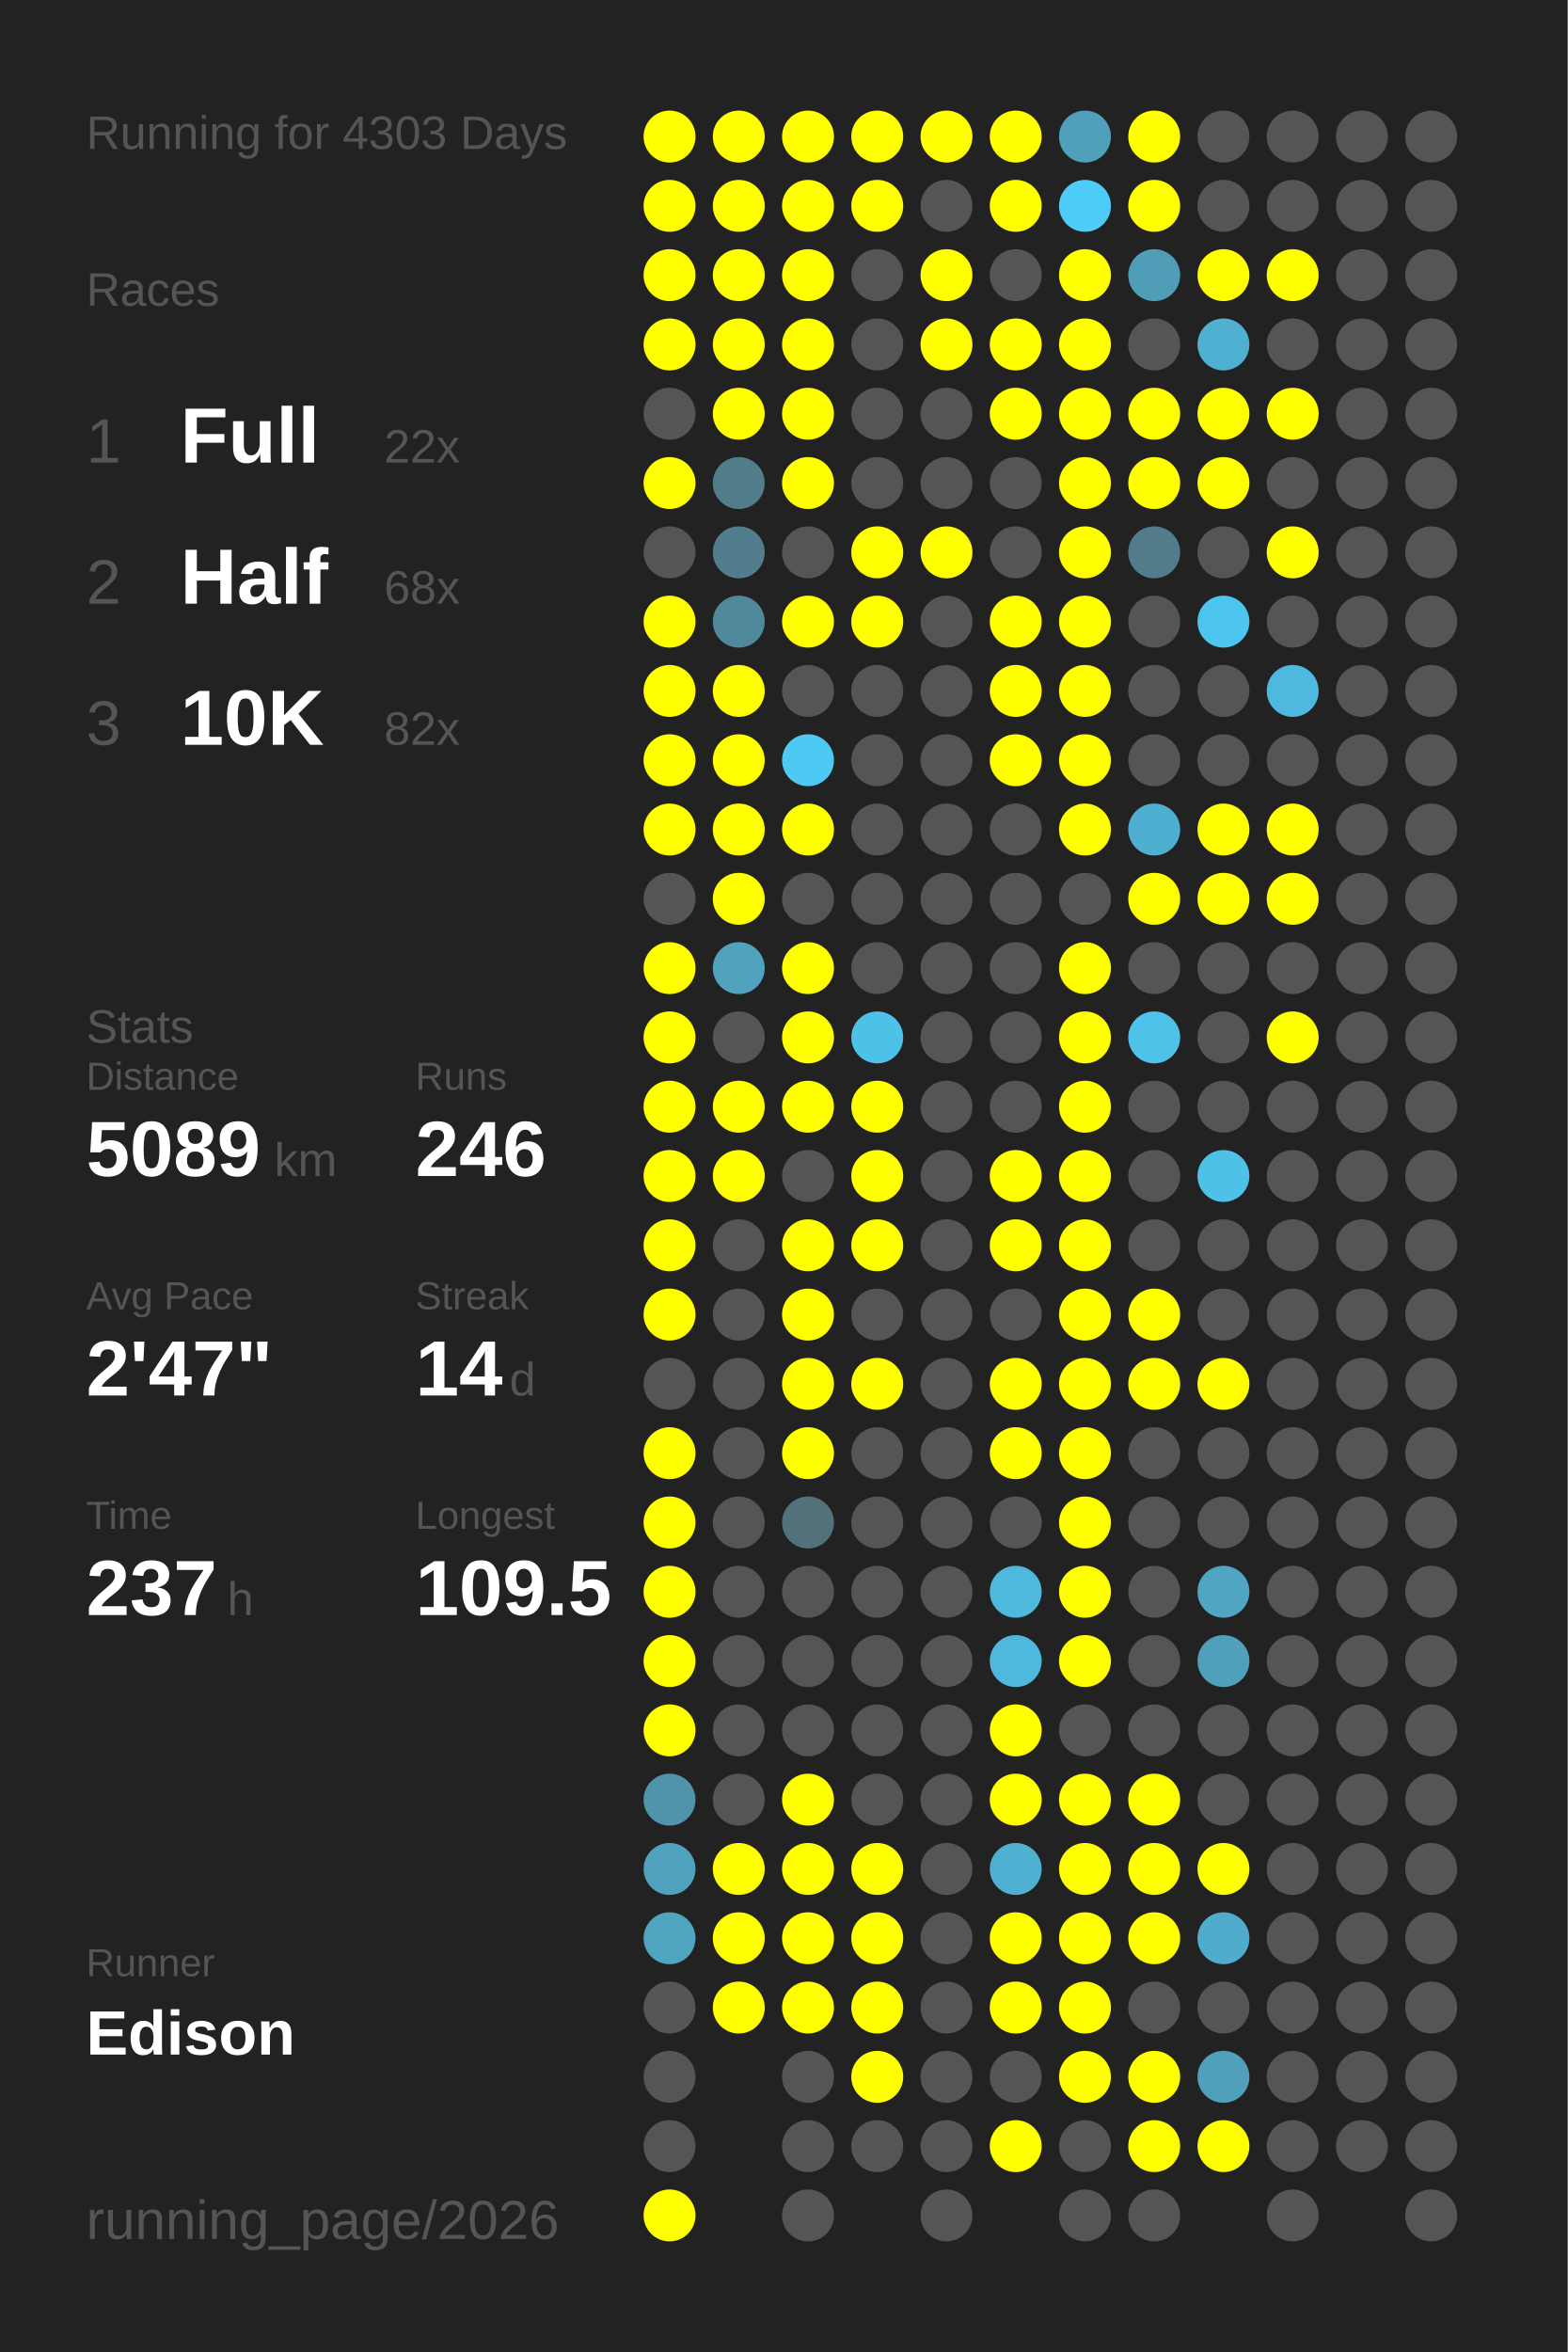
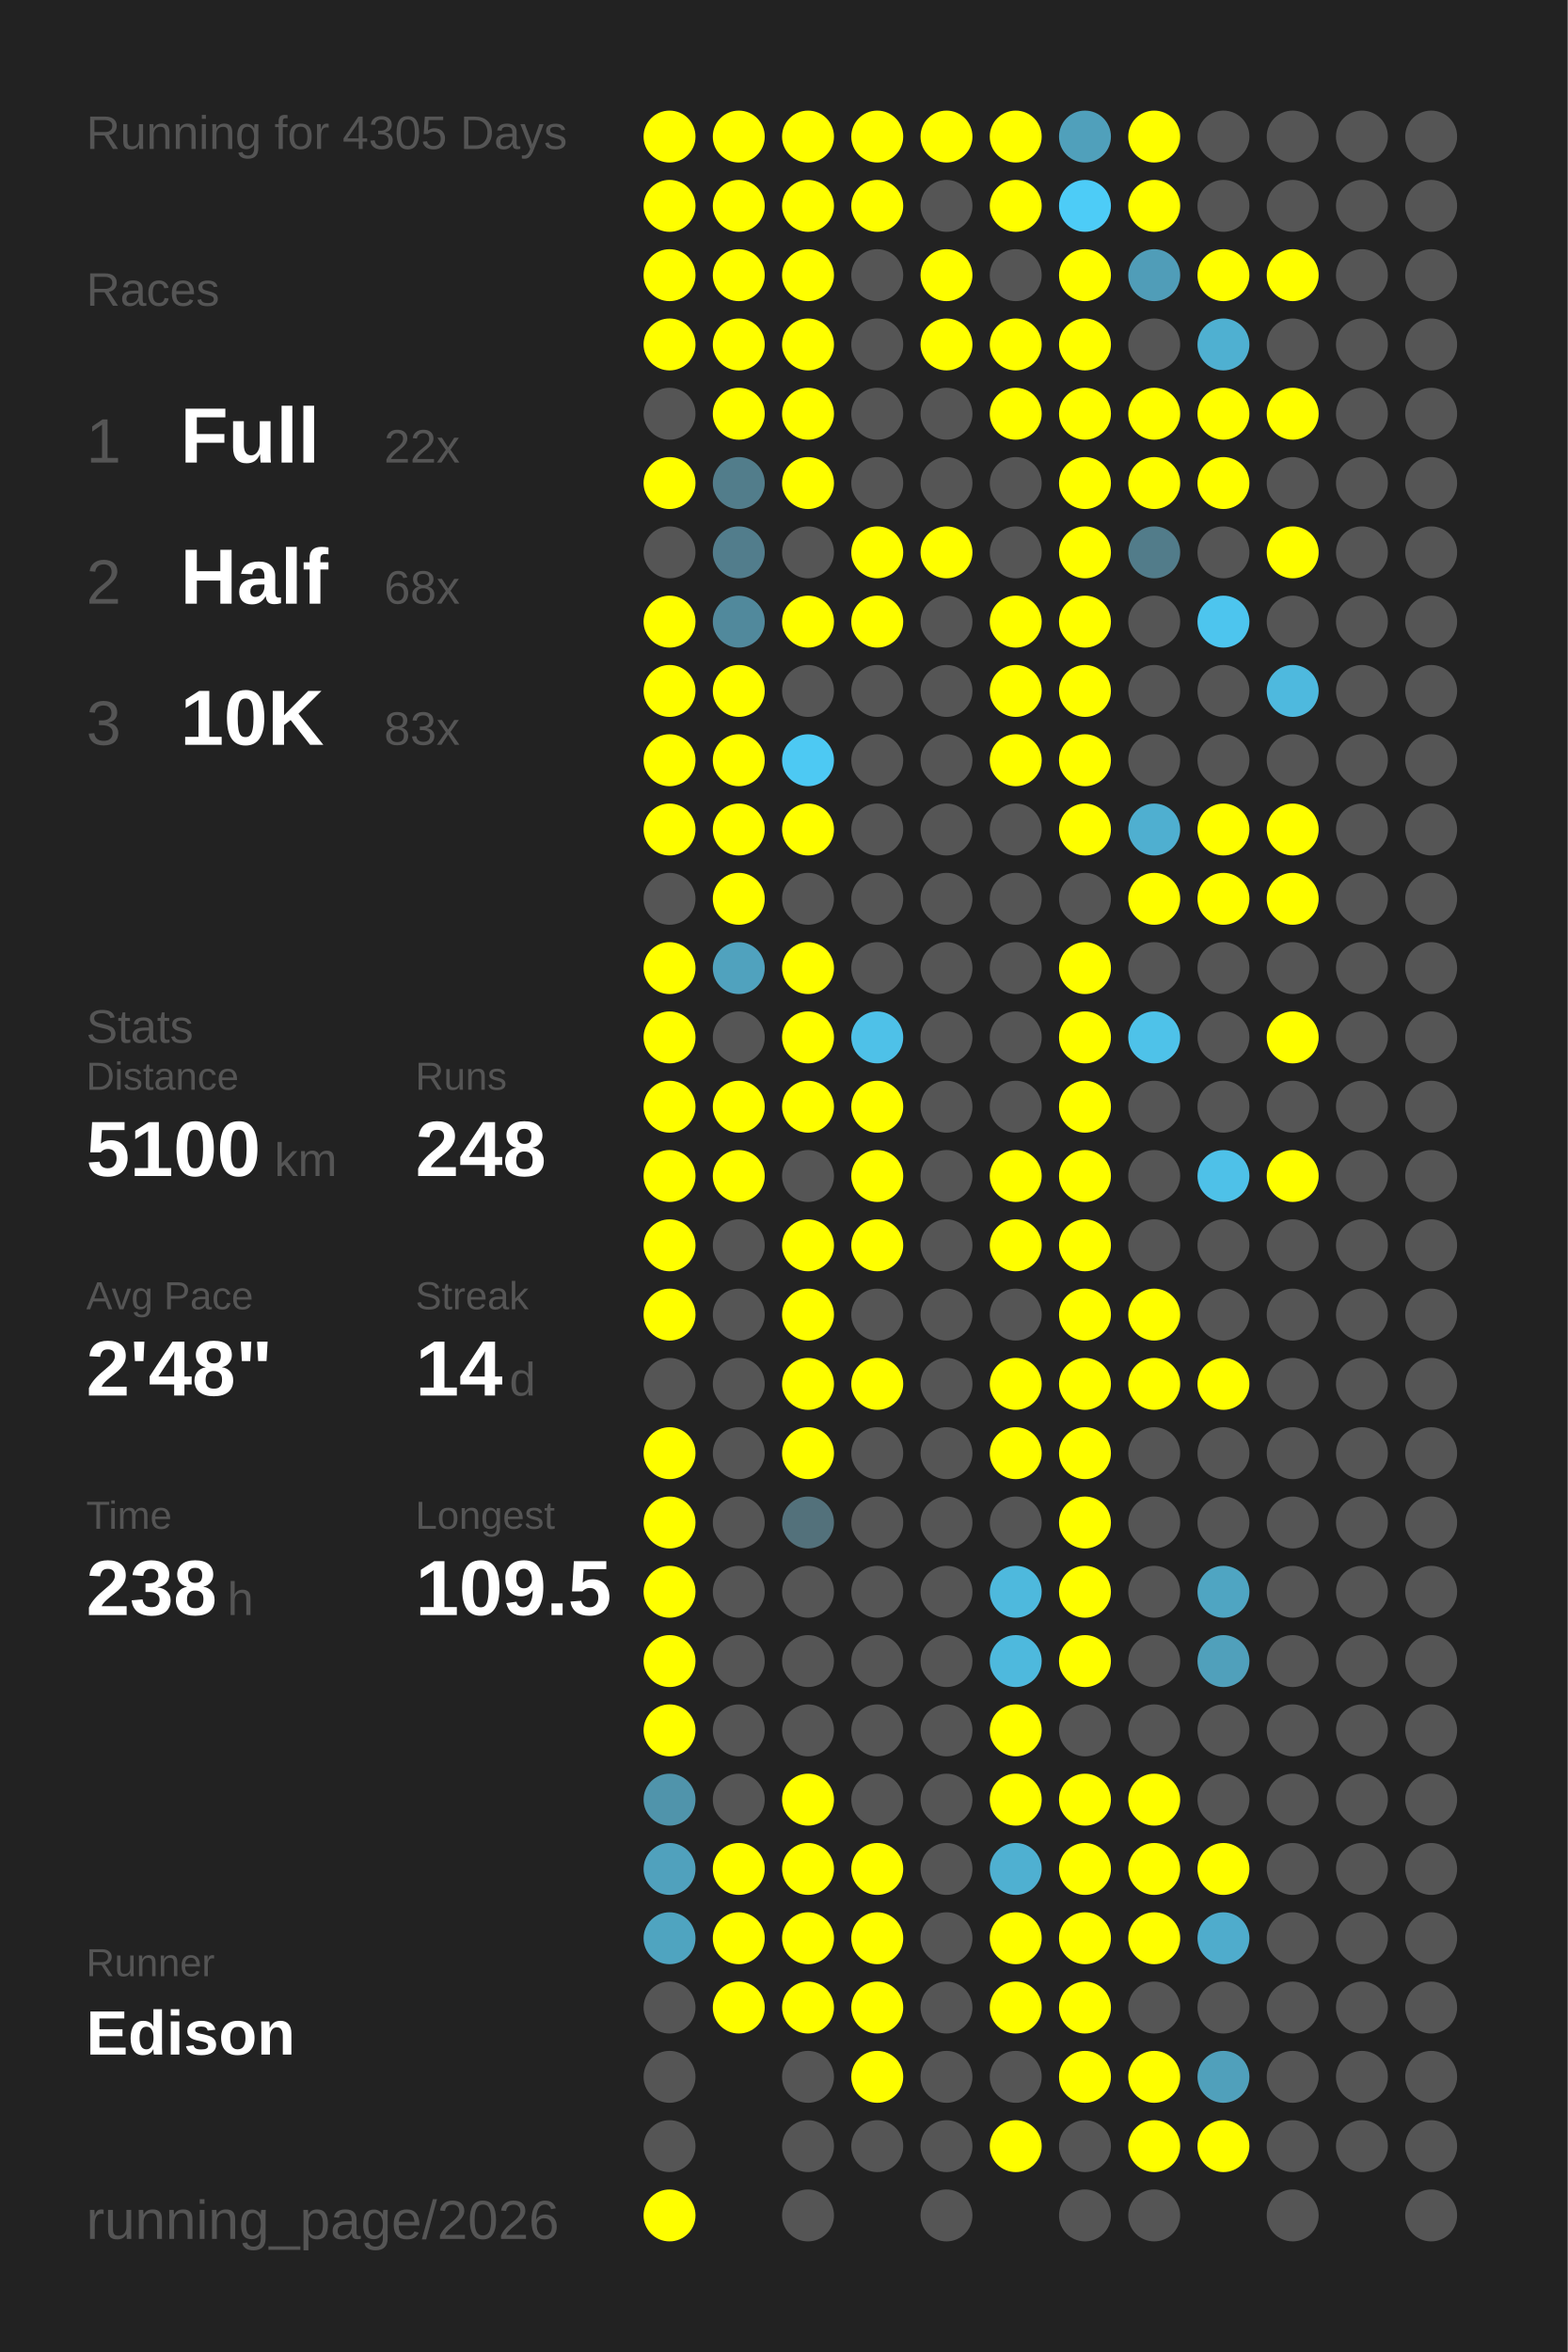
<svg xmlns="http://www.w3.org/2000/svg" baseProfile="full" height="300mm" version="1.1" viewBox="0,0,200,300" width="200mm">
  <defs />
  <rect fill="#222222" height="300" width="200" x="0" y="0" />
-   <text fill="#555555" style="font-size:6px; font-family:Arial;" x="11" y="19">Running for 4303 Days</text>
+   <text fill="#555555" style="font-size:6px; font-family:Arial;" x="11" y="19">Running for 4305 Days</text>
  <text fill="#555555" style="font-size:6px; font-family:Arial;" x="11" y="39">Races</text>
  <text fill="#555555" style="font-size:8px; font-family:Arial;" x="11" y="59">1</text>
  <text fill="#FFFFFF" style="font-size:10px; font-family:Arial; font-weight:bold;" x="23" y="59">Full</text>
  <text fill="#555555" style="font-size:6px; font-family:Arial;" x="49" y="59">22x</text>
  <text fill="#555555" style="font-size:8px; font-family:Arial;" x="11" y="77">2</text>
  <text fill="#FFFFFF" style="font-size:10px; font-family:Arial; font-weight:bold;" x="23" y="77">Half</text>
  <text fill="#555555" style="font-size:6px; font-family:Arial;" x="49" y="77">68x</text>
  <text fill="#555555" style="font-size:8px; font-family:Arial;" x="11" y="95">3</text>
  <text fill="#FFFFFF" style="font-size:10px; font-family:Arial; font-weight:bold;" x="23" y="95">10K</text>
-   <text fill="#555555" style="font-size:6px; font-family:Arial;" x="49" y="95">82x</text>
+   <text fill="#555555" style="font-size:6px; font-family:Arial;" x="49" y="95">83x</text>
  <text fill="#555555" style="font-size:6px; font-family:Arial;" x="11" y="133">Stats</text>
  <text fill="#555555" style="font-size:5px; font-family:Arial;" x="11" y="139">Distance</text>
-   <text fill="#FFFFFF" style="font-size:10px; font-family:Arial; font-weight:bold;" x="11" y="150">5089</text>
+   <text fill="#FFFFFF" style="font-size:10px; font-family:Arial; font-weight:bold;" x="11" y="150">5100</text>
  <text fill="#555555" style="font-size:6px; font-family:Arial;" x="35" y="150">km</text>
  <text fill="#555555" style="font-size:5px; font-family:Arial;" x="53" y="139">Runs</text>
-   <text fill="#FFFFFF" style="font-size:10px; font-family:Arial; font-weight:bold;" x="53" y="150">246</text>
+   <text fill="#FFFFFF" style="font-size:10px; font-family:Arial; font-weight:bold;" x="53" y="150">248</text>
  <text fill="#555555" style="font-size:5px; font-family:Arial;" x="11" y="167">Avg Pace</text>
-   <text fill="#FFFFFF" style="font-size:10px; font-family:Arial; font-weight:bold;" x="11" y="178">2'47"</text>
+   <text fill="#FFFFFF" style="font-size:10px; font-family:Arial; font-weight:bold;" x="11" y="178">2'48"</text>
  <text fill="#555555" style="font-size:5px; font-family:Arial;" x="53" y="167">Streak</text>
  <text fill="#FFFFFF" style="font-size:10px; font-family:Arial; font-weight:bold;" x="53" y="178">14</text>
  <text fill="#555555" style="font-size:6px; font-family:Arial;" x="65" y="178">d</text>
  <text fill="#555555" style="font-size:5px; font-family:Arial;" x="11" y="195">Time</text>
-   <text fill="#FFFFFF" style="font-size:10px; font-family:Arial; font-weight:bold;" x="11" y="206">237</text>
+   <text fill="#FFFFFF" style="font-size:10px; font-family:Arial; font-weight:bold;" x="11" y="206">238</text>
  <text fill="#555555" style="font-size:6px; font-family:Arial;" x="29" y="206">h</text>
  <text fill="#555555" style="font-size:5px; font-family:Arial;" x="53" y="195">Longest</text>
  <text fill="#FFFFFF" style="font-size:10px; font-family:Arial; font-weight:bold;" x="53" y="206">109.5</text>
  <text fill="#555555" style="font-size:5px; font-family:Arial;" x="11" y="252.065">Runner</text>
  <text fill="#FFFFFF" style="font-size:8px; font-family:Arial; font-weight:bold;" x="11" y="262.065">Edison</text>
  <text fill="#555555" style="font-size:7px; font-family:Arial;" x="11" y="285.581">running_page/2026</text>
  <circle cx="85.417" cy="17.419" fill="#FFFF00" r="3.312" />
  <circle cx="85.417" cy="26.258" fill="#FFFF00" r="3.312" />
  <circle cx="85.417" cy="35.097" fill="#FFFF00" r="3.312" />
  <circle cx="85.417" cy="43.935" fill="#FFFF00" r="3.312" />
  <circle cx="85.417" cy="52.774" fill="#555555" r="3.312" />
  <circle cx="85.417" cy="61.613" fill="#FFFF00" r="3.312" />
  <circle cx="85.417" cy="70.452" fill="#555555" r="3.312" />
  <circle cx="85.417" cy="79.29" fill="#FFFF00" r="3.312" />
  <circle cx="85.417" cy="88.129" fill="#FFFF00" r="3.312" />
  <circle cx="85.417" cy="96.968" fill="#FFFF00" r="3.312" />
  <circle cx="85.417" cy="105.806" fill="#FFFF00" r="3.312" />
  <circle cx="85.417" cy="114.645" fill="#555555" r="3.312" />
  <circle cx="85.417" cy="123.484" fill="#FFFF00" r="3.312" />
  <circle cx="85.417" cy="132.323" fill="#FFFF00" r="3.312" />
  <circle cx="85.417" cy="141.161" fill="#FFFF00" r="3.312" />
  <circle cx="85.417" cy="150" fill="#FFFF00" r="3.312" />
  <circle cx="85.417" cy="158.839" fill="#FFFF00" r="3.312" />
  <circle cx="85.417" cy="167.677" fill="#FFFF00" r="3.312" />
  <circle cx="85.417" cy="176.516" fill="#555555" r="3.312" />
  <circle cx="85.417" cy="185.355" fill="#FFFF00" r="3.312" />
  <circle cx="85.417" cy="194.194" fill="#FFFF00" r="3.312" />
  <circle cx="85.417" cy="203.032" fill="#FFFF00" r="3.312" />
  <circle cx="85.417" cy="211.871" fill="#FFFF00" r="3.312" />
  <circle cx="85.417" cy="220.71" fill="#FFFF00" r="3.312" />
  <circle cx="85.417" cy="229.548" fill="#5094ab" r="3.312" />
  <circle cx="85.417" cy="238.387" fill="#50a1bd" r="3.312" />
  <circle cx="85.417" cy="247.226" fill="#4fa4c0" r="3.312" />
  <circle cx="85.417" cy="256.065" fill="#555555" r="3.312" />
  <circle cx="85.417" cy="264.903" fill="#555555" r="3.312" />
  <circle cx="85.417" cy="273.742" fill="#555555" r="3.312" />
  <circle cx="85.417" cy="282.581" fill="#FFFF00" r="3.312" />
  <circle cx="94.25" cy="17.419" fill="#FFFF00" r="3.312" />
  <circle cx="94.25" cy="26.258" fill="#FFFF00" r="3.312" />
  <circle cx="94.25" cy="35.097" fill="#FFFF00" r="3.312" />
  <circle cx="94.25" cy="43.935" fill="#FFFF00" r="3.312" />
  <circle cx="94.25" cy="52.774" fill="#FFFF00" r="3.312" />
  <circle cx="94.25" cy="61.613" fill="#527d8b" r="3.312" />
  <circle cx="94.25" cy="70.452" fill="#527d8c" r="3.312" />
  <circle cx="94.25" cy="79.29" fill="#51899c" r="3.312" />
  <circle cx="94.25" cy="88.129" fill="#FFFF00" r="3.312" />
  <circle cx="94.25" cy="96.968" fill="#FFFF00" r="3.312" />
  <circle cx="94.25" cy="105.806" fill="#FFFF00" r="3.312" />
  <circle cx="94.25" cy="114.645" fill="#FFFF00" r="3.312" />
  <circle cx="94.25" cy="123.484" fill="#50a2be" r="3.312" />
  <circle cx="94.25" cy="132.323" fill="#555555" r="3.312" />
  <circle cx="94.25" cy="141.161" fill="#FFFF00" r="3.312" />
  <circle cx="94.25" cy="150" fill="#FFFF00" r="3.312" />
  <circle cx="94.25" cy="158.839" fill="#555555" r="3.312" />
  <circle cx="94.25" cy="167.677" fill="#555555" r="3.312" />
  <circle cx="94.25" cy="176.516" fill="#555555" r="3.312" />
  <circle cx="94.25" cy="185.355" fill="#555555" r="3.312" />
  <circle cx="94.25" cy="194.194" fill="#555555" r="3.312" />
  <circle cx="94.25" cy="203.032" fill="#555555" r="3.312" />
  <circle cx="94.25" cy="211.871" fill="#555555" r="3.312" />
  <circle cx="94.25" cy="220.71" fill="#555555" r="3.312" />
  <circle cx="94.25" cy="229.548" fill="#555555" r="3.312" />
  <circle cx="94.25" cy="238.387" fill="#FFFF00" r="3.312" />
  <circle cx="94.25" cy="247.226" fill="#FFFF00" r="3.312" />
  <circle cx="94.25" cy="256.065" fill="#FFFF00" r="3.312" />
  <circle cx="103.083" cy="17.419" fill="#FFFF00" r="3.312" />
  <circle cx="103.083" cy="26.258" fill="#FFFF00" r="3.312" />
  <circle cx="103.083" cy="35.097" fill="#FFFF00" r="3.312" />
  <circle cx="103.083" cy="43.935" fill="#FFFF00" r="3.312" />
  <circle cx="103.083" cy="52.774" fill="#FFFF00" r="3.312" />
  <circle cx="103.083" cy="61.613" fill="#FFFF00" r="3.312" />
  <circle cx="103.083" cy="70.452" fill="#555555" r="3.312" />
  <circle cx="103.083" cy="79.29" fill="#FFFF00" r="3.312" />
  <circle cx="103.083" cy="88.129" fill="#555555" r="3.312" />
  <circle cx="103.083" cy="96.968" fill="#4dc9f3" r="3.312" />
  <circle cx="103.083" cy="105.806" fill="#FFFF00" r="3.312" />
  <circle cx="103.083" cy="114.645" fill="#555555" r="3.312" />
  <circle cx="103.083" cy="123.484" fill="#FFFF00" r="3.312" />
  <circle cx="103.083" cy="132.323" fill="#FFFF00" r="3.312" />
  <circle cx="103.083" cy="141.161" fill="#FFFF00" r="3.312" />
  <circle cx="103.083" cy="150" fill="#555555" r="3.312" />
  <circle cx="103.083" cy="158.839" fill="#FFFF00" r="3.312" />
  <circle cx="103.083" cy="167.677" fill="#FFFF00" r="3.312" />
  <circle cx="103.083" cy="176.516" fill="#FFFF00" r="3.312" />
  <circle cx="103.083" cy="185.355" fill="#FFFF00" r="3.312" />
  <circle cx="103.083" cy="194.194" fill="#53717b" r="3.312" />
  <circle cx="103.083" cy="203.032" fill="#555555" r="3.312" />
  <circle cx="103.083" cy="211.871" fill="#555555" r="3.312" />
  <circle cx="103.083" cy="220.71" fill="#555555" r="3.312" />
  <circle cx="103.083" cy="229.548" fill="#FFFF00" r="3.312" />
  <circle cx="103.083" cy="238.387" fill="#FFFF00" r="3.312" />
  <circle cx="103.083" cy="247.226" fill="#FFFF00" r="3.312" />
  <circle cx="103.083" cy="256.065" fill="#FFFF00" r="3.312" />
  <circle cx="103.083" cy="264.903" fill="#555555" r="3.312" />
  <circle cx="103.083" cy="273.742" fill="#555555" r="3.312" />
  <circle cx="103.083" cy="282.581" fill="#555555" r="3.312" />
  <circle cx="111.917" cy="17.419" fill="#FFFF00" r="3.312" />
  <circle cx="111.917" cy="26.258" fill="#FFFF00" r="3.312" />
  <circle cx="111.917" cy="35.097" fill="#555555" r="3.312" />
  <circle cx="111.917" cy="43.935" fill="#555555" r="3.312" />
  <circle cx="111.917" cy="52.774" fill="#555555" r="3.312" />
  <circle cx="111.917" cy="61.613" fill="#555555" r="3.312" />
  <circle cx="111.917" cy="70.452" fill="#FFFF00" r="3.312" />
  <circle cx="111.917" cy="79.29" fill="#FFFF00" r="3.312" />
  <circle cx="111.917" cy="88.129" fill="#555555" r="3.312" />
  <circle cx="111.917" cy="96.968" fill="#555555" r="3.312" />
  <circle cx="111.917" cy="105.806" fill="#555555" r="3.312" />
  <circle cx="111.917" cy="114.645" fill="#555555" r="3.312" />
  <circle cx="111.917" cy="123.484" fill="#555555" r="3.312" />
  <circle cx="111.917" cy="132.323" fill="#4ec1e8" r="3.312" />
  <circle cx="111.917" cy="141.161" fill="#FFFF00" r="3.312" />
  <circle cx="111.917" cy="150" fill="#FFFF00" r="3.312" />
  <circle cx="111.917" cy="158.839" fill="#FFFF00" r="3.312" />
  <circle cx="111.917" cy="167.677" fill="#555555" r="3.312" />
  <circle cx="111.917" cy="176.516" fill="#FFFF00" r="3.312" />
  <circle cx="111.917" cy="185.355" fill="#555555" r="3.312" />
  <circle cx="111.917" cy="194.194" fill="#555555" r="3.312" />
  <circle cx="111.917" cy="203.032" fill="#555555" r="3.312" />
  <circle cx="111.917" cy="211.871" fill="#555555" r="3.312" />
  <circle cx="111.917" cy="220.71" fill="#555555" r="3.312" />
  <circle cx="111.917" cy="229.548" fill="#555555" r="3.312" />
  <circle cx="111.917" cy="238.387" fill="#FFFF00" r="3.312" />
  <circle cx="111.917" cy="247.226" fill="#FFFF00" r="3.312" />
  <circle cx="111.917" cy="256.065" fill="#FFFF00" r="3.312" />
  <circle cx="111.917" cy="264.903" fill="#FFFF00" r="3.312" />
  <circle cx="111.917" cy="273.742" fill="#555555" r="3.312" />
  <circle cx="120.75" cy="17.419" fill="#FFFF00" r="3.312" />
  <circle cx="120.75" cy="26.258" fill="#555555" r="3.312" />
  <circle cx="120.75" cy="35.097" fill="#FFFF00" r="3.312" />
  <circle cx="120.75" cy="43.935" fill="#FFFF00" r="3.312" />
  <circle cx="120.75" cy="52.774" fill="#555555" r="3.312" />
  <circle cx="120.75" cy="61.613" fill="#555555" r="3.312" />
  <circle cx="120.75" cy="70.452" fill="#FFFF00" r="3.312" />
  <circle cx="120.75" cy="79.29" fill="#555555" r="3.312" />
  <circle cx="120.75" cy="88.129" fill="#555555" r="3.312" />
  <circle cx="120.75" cy="96.968" fill="#555555" r="3.312" />
  <circle cx="120.75" cy="105.806" fill="#555555" r="3.312" />
  <circle cx="120.75" cy="114.645" fill="#555555" r="3.312" />
  <circle cx="120.75" cy="123.484" fill="#555555" r="3.312" />
  <circle cx="120.75" cy="132.323" fill="#555555" r="3.312" />
  <circle cx="120.75" cy="141.161" fill="#555555" r="3.312" />
  <circle cx="120.75" cy="150" fill="#555555" r="3.312" />
  <circle cx="120.75" cy="158.839" fill="#555555" r="3.312" />
  <circle cx="120.75" cy="167.677" fill="#555555" r="3.312" />
  <circle cx="120.75" cy="176.516" fill="#555555" r="3.312" />
  <circle cx="120.75" cy="185.355" fill="#555555" r="3.312" />
  <circle cx="120.75" cy="194.194" fill="#555555" r="3.312" />
  <circle cx="120.75" cy="203.032" fill="#555555" r="3.312" />
  <circle cx="120.75" cy="211.871" fill="#555555" r="3.312" />
  <circle cx="120.75" cy="220.71" fill="#555555" r="3.312" />
  <circle cx="120.75" cy="229.548" fill="#555555" r="3.312" />
  <circle cx="120.75" cy="238.387" fill="#555555" r="3.312" />
  <circle cx="120.75" cy="247.226" fill="#555555" r="3.312" />
  <circle cx="120.75" cy="256.065" fill="#555555" r="3.312" />
  <circle cx="120.75" cy="264.903" fill="#555555" r="3.312" />
  <circle cx="120.75" cy="273.742" fill="#555555" r="3.312" />
  <circle cx="120.75" cy="282.581" fill="#555555" r="3.312" />
  <circle cx="129.583" cy="17.419" fill="#FFFF00" r="3.312" />
  <circle cx="129.583" cy="26.258" fill="#FFFF00" r="3.312" />
  <circle cx="129.583" cy="35.097" fill="#555555" r="3.312" />
  <circle cx="129.583" cy="43.935" fill="#FFFF00" r="3.312" />
  <circle cx="129.583" cy="52.774" fill="#FFFF00" r="3.312" />
  <circle cx="129.583" cy="61.613" fill="#555555" r="3.312" />
  <circle cx="129.583" cy="70.452" fill="#555555" r="3.312" />
  <circle cx="129.583" cy="79.29" fill="#FFFF00" r="3.312" />
  <circle cx="129.583" cy="88.129" fill="#FFFF00" r="3.312" />
  <circle cx="129.583" cy="96.968" fill="#FFFF00" r="3.312" />
  <circle cx="129.583" cy="105.806" fill="#555555" r="3.312" />
  <circle cx="129.583" cy="114.645" fill="#555555" r="3.312" />
  <circle cx="129.583" cy="123.484" fill="#555555" r="3.312" />
  <circle cx="129.583" cy="132.323" fill="#555555" r="3.312" />
  <circle cx="129.583" cy="141.161" fill="#555555" r="3.312" />
  <circle cx="129.583" cy="150" fill="#FFFF00" r="3.312" />
  <circle cx="129.583" cy="158.839" fill="#FFFF00" r="3.312" />
  <circle cx="129.583" cy="167.677" fill="#555555" r="3.312" />
  <circle cx="129.583" cy="176.516" fill="#FFFF00" r="3.312" />
  <circle cx="129.583" cy="185.355" fill="#FFFF00" r="3.312" />
  <circle cx="129.583" cy="194.194" fill="#555555" r="3.312" />
  <circle cx="129.583" cy="203.032" fill="#4eb9dd" r="3.312" />
  <circle cx="129.583" cy="211.871" fill="#4eb9dd" r="3.312" />
  <circle cx="129.583" cy="220.71" fill="#FFFF00" r="3.312" />
  <circle cx="129.583" cy="229.548" fill="#FFFF00" r="3.312" />
  <circle cx="129.583" cy="238.387" fill="#4fb0d1" r="3.312" />
  <circle cx="129.583" cy="247.226" fill="#FFFF00" r="3.312" />
  <circle cx="129.583" cy="256.065" fill="#FFFF00" r="3.312" />
  <circle cx="129.583" cy="264.903" fill="#555555" r="3.312" />
  <circle cx="129.583" cy="273.742" fill="#FFFF00" r="3.312" />
  <circle cx="138.417" cy="17.419" fill="#50a0bb" r="3.312" />
  <circle cx="138.417" cy="26.258" fill="#4dccf7" r="3.312" />
  <circle cx="138.417" cy="35.097" fill="#FFFF00" r="3.312" />
  <circle cx="138.417" cy="43.935" fill="#FFFF00" r="3.312" />
  <circle cx="138.417" cy="52.774" fill="#FFFF00" r="3.312" />
  <circle cx="138.417" cy="61.613" fill="#FFFF00" r="3.312" />
  <circle cx="138.417" cy="70.452" fill="#FFFF00" r="3.312" />
  <circle cx="138.417" cy="79.29" fill="#FFFF00" r="3.312" />
  <circle cx="138.417" cy="88.129" fill="#FFFF00" r="3.312" />
  <circle cx="138.417" cy="96.968" fill="#FFFF00" r="3.312" />
  <circle cx="138.417" cy="105.806" fill="#FFFF00" r="3.312" />
  <circle cx="138.417" cy="114.645" fill="#555555" r="3.312" />
  <circle cx="138.417" cy="123.484" fill="#FFFF00" r="3.312" />
  <circle cx="138.417" cy="132.323" fill="#FFFF00" r="3.312" />
  <circle cx="138.417" cy="141.161" fill="#FFFF00" r="3.312" />
  <circle cx="138.417" cy="150" fill="#FFFF00" r="3.312" />
  <circle cx="138.417" cy="158.839" fill="#FFFF00" r="3.312" />
  <circle cx="138.417" cy="167.677" fill="#FFFF00" r="3.312" />
  <circle cx="138.417" cy="176.516" fill="#FFFF00" r="3.312" />
  <circle cx="138.417" cy="185.355" fill="#FFFF00" r="3.312" />
  <circle cx="138.417" cy="194.194" fill="#FFFF00" r="3.312" />
  <circle cx="138.417" cy="203.032" fill="#FFFF00" r="3.312" />
  <circle cx="138.417" cy="211.871" fill="#FFFF00" r="3.312" />
  <circle cx="138.417" cy="220.71" fill="#555555" r="3.312" />
  <circle cx="138.417" cy="229.548" fill="#FFFF00" r="3.312" />
  <circle cx="138.417" cy="238.387" fill="#FFFF00" r="3.312" />
  <circle cx="138.417" cy="247.226" fill="#FFFF00" r="3.312" />
  <circle cx="138.417" cy="256.065" fill="#FFFF00" r="3.312" />
  <circle cx="138.417" cy="264.903" fill="#FFFF00" r="3.312" />
  <circle cx="138.417" cy="273.742" fill="#555555" r="3.312" />
  <circle cx="138.417" cy="282.581" fill="#555555" r="3.312" />
  <circle cx="147.25" cy="17.419" fill="#FFFF00" r="3.312" />
  <circle cx="147.25" cy="26.258" fill="#FFFF00" r="3.312" />
  <circle cx="147.25" cy="35.097" fill="#509db8" r="3.312" />
  <circle cx="147.25" cy="43.935" fill="#555555" r="3.312" />
  <circle cx="147.25" cy="52.774" fill="#FFFF00" r="3.312" />
  <circle cx="147.25" cy="61.613" fill="#FFFF00" r="3.312" />
  <circle cx="147.25" cy="70.452" fill="#527c8a" r="3.312" />
  <circle cx="147.25" cy="79.29" fill="#555555" r="3.312" />
  <circle cx="147.25" cy="88.129" fill="#555555" r="3.312" />
  <circle cx="147.25" cy="96.968" fill="#555555" r="3.312" />
  <circle cx="147.25" cy="105.806" fill="#4fafd0" r="3.312" />
  <circle cx="147.25" cy="114.645" fill="#FFFF00" r="3.312" />
  <circle cx="147.25" cy="123.484" fill="#555555" r="3.312" />
  <circle cx="147.25" cy="132.323" fill="#4ec2e9" r="3.312" />
  <circle cx="147.25" cy="141.161" fill="#555555" r="3.312" />
  <circle cx="147.25" cy="150" fill="#555555" r="3.312" />
  <circle cx="147.25" cy="158.839" fill="#555555" r="3.312" />
  <circle cx="147.25" cy="167.677" fill="#FFFF00" r="3.312" />
  <circle cx="147.25" cy="176.516" fill="#FFFF00" r="3.312" />
  <circle cx="147.25" cy="185.355" fill="#555555" r="3.312" />
  <circle cx="147.25" cy="194.194" fill="#555555" r="3.312" />
  <circle cx="147.25" cy="203.032" fill="#555555" r="3.312" />
  <circle cx="147.25" cy="211.871" fill="#555555" r="3.312" />
  <circle cx="147.25" cy="220.71" fill="#555555" r="3.312" />
  <circle cx="147.25" cy="229.548" fill="#FFFF00" r="3.312" />
  <circle cx="147.25" cy="238.387" fill="#FFFF00" r="3.312" />
  <circle cx="147.25" cy="247.226" fill="#FFFF00" r="3.312" />
  <circle cx="147.25" cy="256.065" fill="#555555" r="3.312" />
  <circle cx="147.25" cy="264.903" fill="#FFFF00" r="3.312" />
  <circle cx="147.25" cy="273.742" fill="#FFFF00" r="3.312" />
  <circle cx="147.25" cy="282.581" fill="#555555" r="3.312" />
  <circle cx="156.083" cy="17.419" fill="#555555" r="3.312" />
  <circle cx="156.083" cy="26.258" fill="#555555" r="3.312" />
  <circle cx="156.083" cy="35.097" fill="#FFFF00" r="3.312" />
  <circle cx="156.083" cy="43.935" fill="#4fb0d1" r="3.312" />
  <circle cx="156.083" cy="52.774" fill="#FFFF00" r="3.312" />
  <circle cx="156.083" cy="61.613" fill="#FFFF00" r="3.312" />
  <circle cx="156.083" cy="70.452" fill="#555555" r="3.312" />
  <circle cx="156.083" cy="79.29" fill="#4dc5ee" r="3.312" />
  <circle cx="156.083" cy="88.129" fill="#555555" r="3.312" />
  <circle cx="156.083" cy="96.968" fill="#555555" r="3.312" />
  <circle cx="156.083" cy="105.806" fill="#FFFF00" r="3.312" />
  <circle cx="156.083" cy="114.645" fill="#FFFF00" r="3.312" />
  <circle cx="156.083" cy="123.484" fill="#555555" r="3.312" />
  <circle cx="156.083" cy="132.323" fill="#555555" r="3.312" />
  <circle cx="156.083" cy="141.161" fill="#555555" r="3.312" />
  <circle cx="156.083" cy="150" fill="#4ec1e8" r="3.312" />
  <circle cx="156.083" cy="158.839" fill="#555555" r="3.312" />
  <circle cx="156.083" cy="167.677" fill="#555555" r="3.312" />
  <circle cx="156.083" cy="176.516" fill="#FFFF00" r="3.312" />
  <circle cx="156.083" cy="185.355" fill="#555555" r="3.312" />
  <circle cx="156.083" cy="194.194" fill="#555555" r="3.312" />
  <circle cx="156.083" cy="203.032" fill="#4fa5c2" r="3.312" />
  <circle cx="156.083" cy="211.871" fill="#50a0bb" r="3.312" />
  <circle cx="156.083" cy="220.71" fill="#555555" r="3.312" />
  <circle cx="156.083" cy="229.548" fill="#555555" r="3.312" />
  <circle cx="156.083" cy="238.387" fill="#FFFF00" r="3.312" />
  <circle cx="156.083" cy="247.226" fill="#4faccc" r="3.312" />
  <circle cx="156.083" cy="256.065" fill="#555555" r="3.312" />
  <circle cx="156.083" cy="264.903" fill="#50a0bb" r="3.312" />
  <circle cx="156.083" cy="273.742" fill="#FFFF00" r="3.312" />
  <circle cx="164.917" cy="17.419" fill="#555555" r="3.312" />
  <circle cx="164.917" cy="26.258" fill="#555555" r="3.312" />
  <circle cx="164.917" cy="35.097" fill="#FFFF00" r="3.312" />
  <circle cx="164.917" cy="43.935" fill="#555555" r="3.312" />
  <circle cx="164.917" cy="52.774" fill="#FFFF00" r="3.312" />
  <circle cx="164.917" cy="61.613" fill="#555555" r="3.312" />
  <circle cx="164.917" cy="70.452" fill="#FFFF00" r="3.312" />
  <circle cx="164.917" cy="79.29" fill="#555555" r="3.312" />
  <circle cx="164.917" cy="88.129" fill="#4eb9de" r="3.312" />
  <circle cx="164.917" cy="96.968" fill="#555555" r="3.312" />
  <circle cx="164.917" cy="105.806" fill="#FFFF00" r="3.312" />
  <circle cx="164.917" cy="114.645" fill="#FFFF00" r="3.312" />
  <circle cx="164.917" cy="123.484" fill="#555555" r="3.312" />
  <circle cx="164.917" cy="132.323" fill="#FFFF00" r="3.312" />
  <circle cx="164.917" cy="141.161" fill="#555555" r="3.312" />
-   <circle cx="164.917" cy="150" fill="#555555" r="3.312" />
+   <circle cx="164.917" cy="150" fill="#FFFF00" r="3.312" />
  <circle cx="164.917" cy="158.839" fill="#555555" r="3.312" />
  <circle cx="164.917" cy="167.677" fill="#555555" r="3.312" />
  <circle cx="164.917" cy="176.516" fill="#555555" r="3.312" />
  <circle cx="164.917" cy="185.355" fill="#555555" r="3.312" />
  <circle cx="164.917" cy="194.194" fill="#555555" r="3.312" />
  <circle cx="164.917" cy="203.032" fill="#555555" r="3.312" />
  <circle cx="164.917" cy="211.871" fill="#555555" r="3.312" />
  <circle cx="164.917" cy="220.71" fill="#555555" r="3.312" />
  <circle cx="164.917" cy="229.548" fill="#555555" r="3.312" />
  <circle cx="164.917" cy="238.387" fill="#555555" r="3.312" />
  <circle cx="164.917" cy="247.226" fill="#555555" r="3.312" />
  <circle cx="164.917" cy="256.065" fill="#555555" r="3.312" />
  <circle cx="164.917" cy="264.903" fill="#555555" r="3.312" />
  <circle cx="164.917" cy="273.742" fill="#555555" r="3.312" />
  <circle cx="164.917" cy="282.581" fill="#555555" r="3.312" />
  <circle cx="173.75" cy="17.419" fill="#555555" r="3.312" />
  <circle cx="173.75" cy="26.258" fill="#555555" r="3.312" />
  <circle cx="173.75" cy="35.097" fill="#555555" r="3.312" />
  <circle cx="173.75" cy="43.935" fill="#555555" r="3.312" />
  <circle cx="173.75" cy="52.774" fill="#555555" r="3.312" />
  <circle cx="173.75" cy="61.613" fill="#555555" r="3.312" />
  <circle cx="173.75" cy="70.452" fill="#555555" r="3.312" />
  <circle cx="173.75" cy="79.29" fill="#555555" r="3.312" />
  <circle cx="173.75" cy="88.129" fill="#555555" r="3.312" />
  <circle cx="173.75" cy="96.968" fill="#555555" r="3.312" />
  <circle cx="173.75" cy="105.806" fill="#555555" r="3.312" />
  <circle cx="173.75" cy="114.645" fill="#555555" r="3.312" />
  <circle cx="173.75" cy="123.484" fill="#555555" r="3.312" />
  <circle cx="173.75" cy="132.323" fill="#555555" r="3.312" />
  <circle cx="173.75" cy="141.161" fill="#555555" r="3.312" />
  <circle cx="173.75" cy="150" fill="#555555" r="3.312" />
  <circle cx="173.75" cy="158.839" fill="#555555" r="3.312" />
  <circle cx="173.75" cy="167.677" fill="#555555" r="3.312" />
  <circle cx="173.75" cy="176.516" fill="#555555" r="3.312" />
  <circle cx="173.75" cy="185.355" fill="#555555" r="3.312" />
  <circle cx="173.75" cy="194.194" fill="#555555" r="3.312" />
  <circle cx="173.75" cy="203.032" fill="#555555" r="3.312" />
  <circle cx="173.75" cy="211.871" fill="#555555" r="3.312" />
  <circle cx="173.75" cy="220.71" fill="#555555" r="3.312" />
  <circle cx="173.75" cy="229.548" fill="#555555" r="3.312" />
  <circle cx="173.75" cy="238.387" fill="#555555" r="3.312" />
  <circle cx="173.75" cy="247.226" fill="#555555" r="3.312" />
  <circle cx="173.75" cy="256.065" fill="#555555" r="3.312" />
  <circle cx="173.75" cy="264.903" fill="#555555" r="3.312" />
  <circle cx="173.75" cy="273.742" fill="#555555" r="3.312" />
  <circle cx="182.583" cy="17.419" fill="#555555" r="3.312" />
  <circle cx="182.583" cy="26.258" fill="#555555" r="3.312" />
  <circle cx="182.583" cy="35.097" fill="#555555" r="3.312" />
  <circle cx="182.583" cy="43.935" fill="#555555" r="3.312" />
  <circle cx="182.583" cy="52.774" fill="#555555" r="3.312" />
  <circle cx="182.583" cy="61.613" fill="#555555" r="3.312" />
  <circle cx="182.583" cy="70.452" fill="#555555" r="3.312" />
  <circle cx="182.583" cy="79.29" fill="#555555" r="3.312" />
  <circle cx="182.583" cy="88.129" fill="#555555" r="3.312" />
  <circle cx="182.583" cy="96.968" fill="#555555" r="3.312" />
  <circle cx="182.583" cy="105.806" fill="#555555" r="3.312" />
  <circle cx="182.583" cy="114.645" fill="#555555" r="3.312" />
  <circle cx="182.583" cy="123.484" fill="#555555" r="3.312" />
  <circle cx="182.583" cy="132.323" fill="#555555" r="3.312" />
  <circle cx="182.583" cy="141.161" fill="#555555" r="3.312" />
  <circle cx="182.583" cy="150" fill="#555555" r="3.312" />
  <circle cx="182.583" cy="158.839" fill="#555555" r="3.312" />
  <circle cx="182.583" cy="167.677" fill="#555555" r="3.312" />
  <circle cx="182.583" cy="176.516" fill="#555555" r="3.312" />
  <circle cx="182.583" cy="185.355" fill="#555555" r="3.312" />
  <circle cx="182.583" cy="194.194" fill="#555555" r="3.312" />
  <circle cx="182.583" cy="203.032" fill="#555555" r="3.312" />
  <circle cx="182.583" cy="211.871" fill="#555555" r="3.312" />
  <circle cx="182.583" cy="220.71" fill="#555555" r="3.312" />
  <circle cx="182.583" cy="229.548" fill="#555555" r="3.312" />
  <circle cx="182.583" cy="238.387" fill="#555555" r="3.312" />
  <circle cx="182.583" cy="247.226" fill="#555555" r="3.312" />
  <circle cx="182.583" cy="256.065" fill="#555555" r="3.312" />
  <circle cx="182.583" cy="264.903" fill="#555555" r="3.312" />
  <circle cx="182.583" cy="273.742" fill="#555555" r="3.312" />
  <circle cx="182.583" cy="282.581" fill="#555555" r="3.312" />
</svg>
